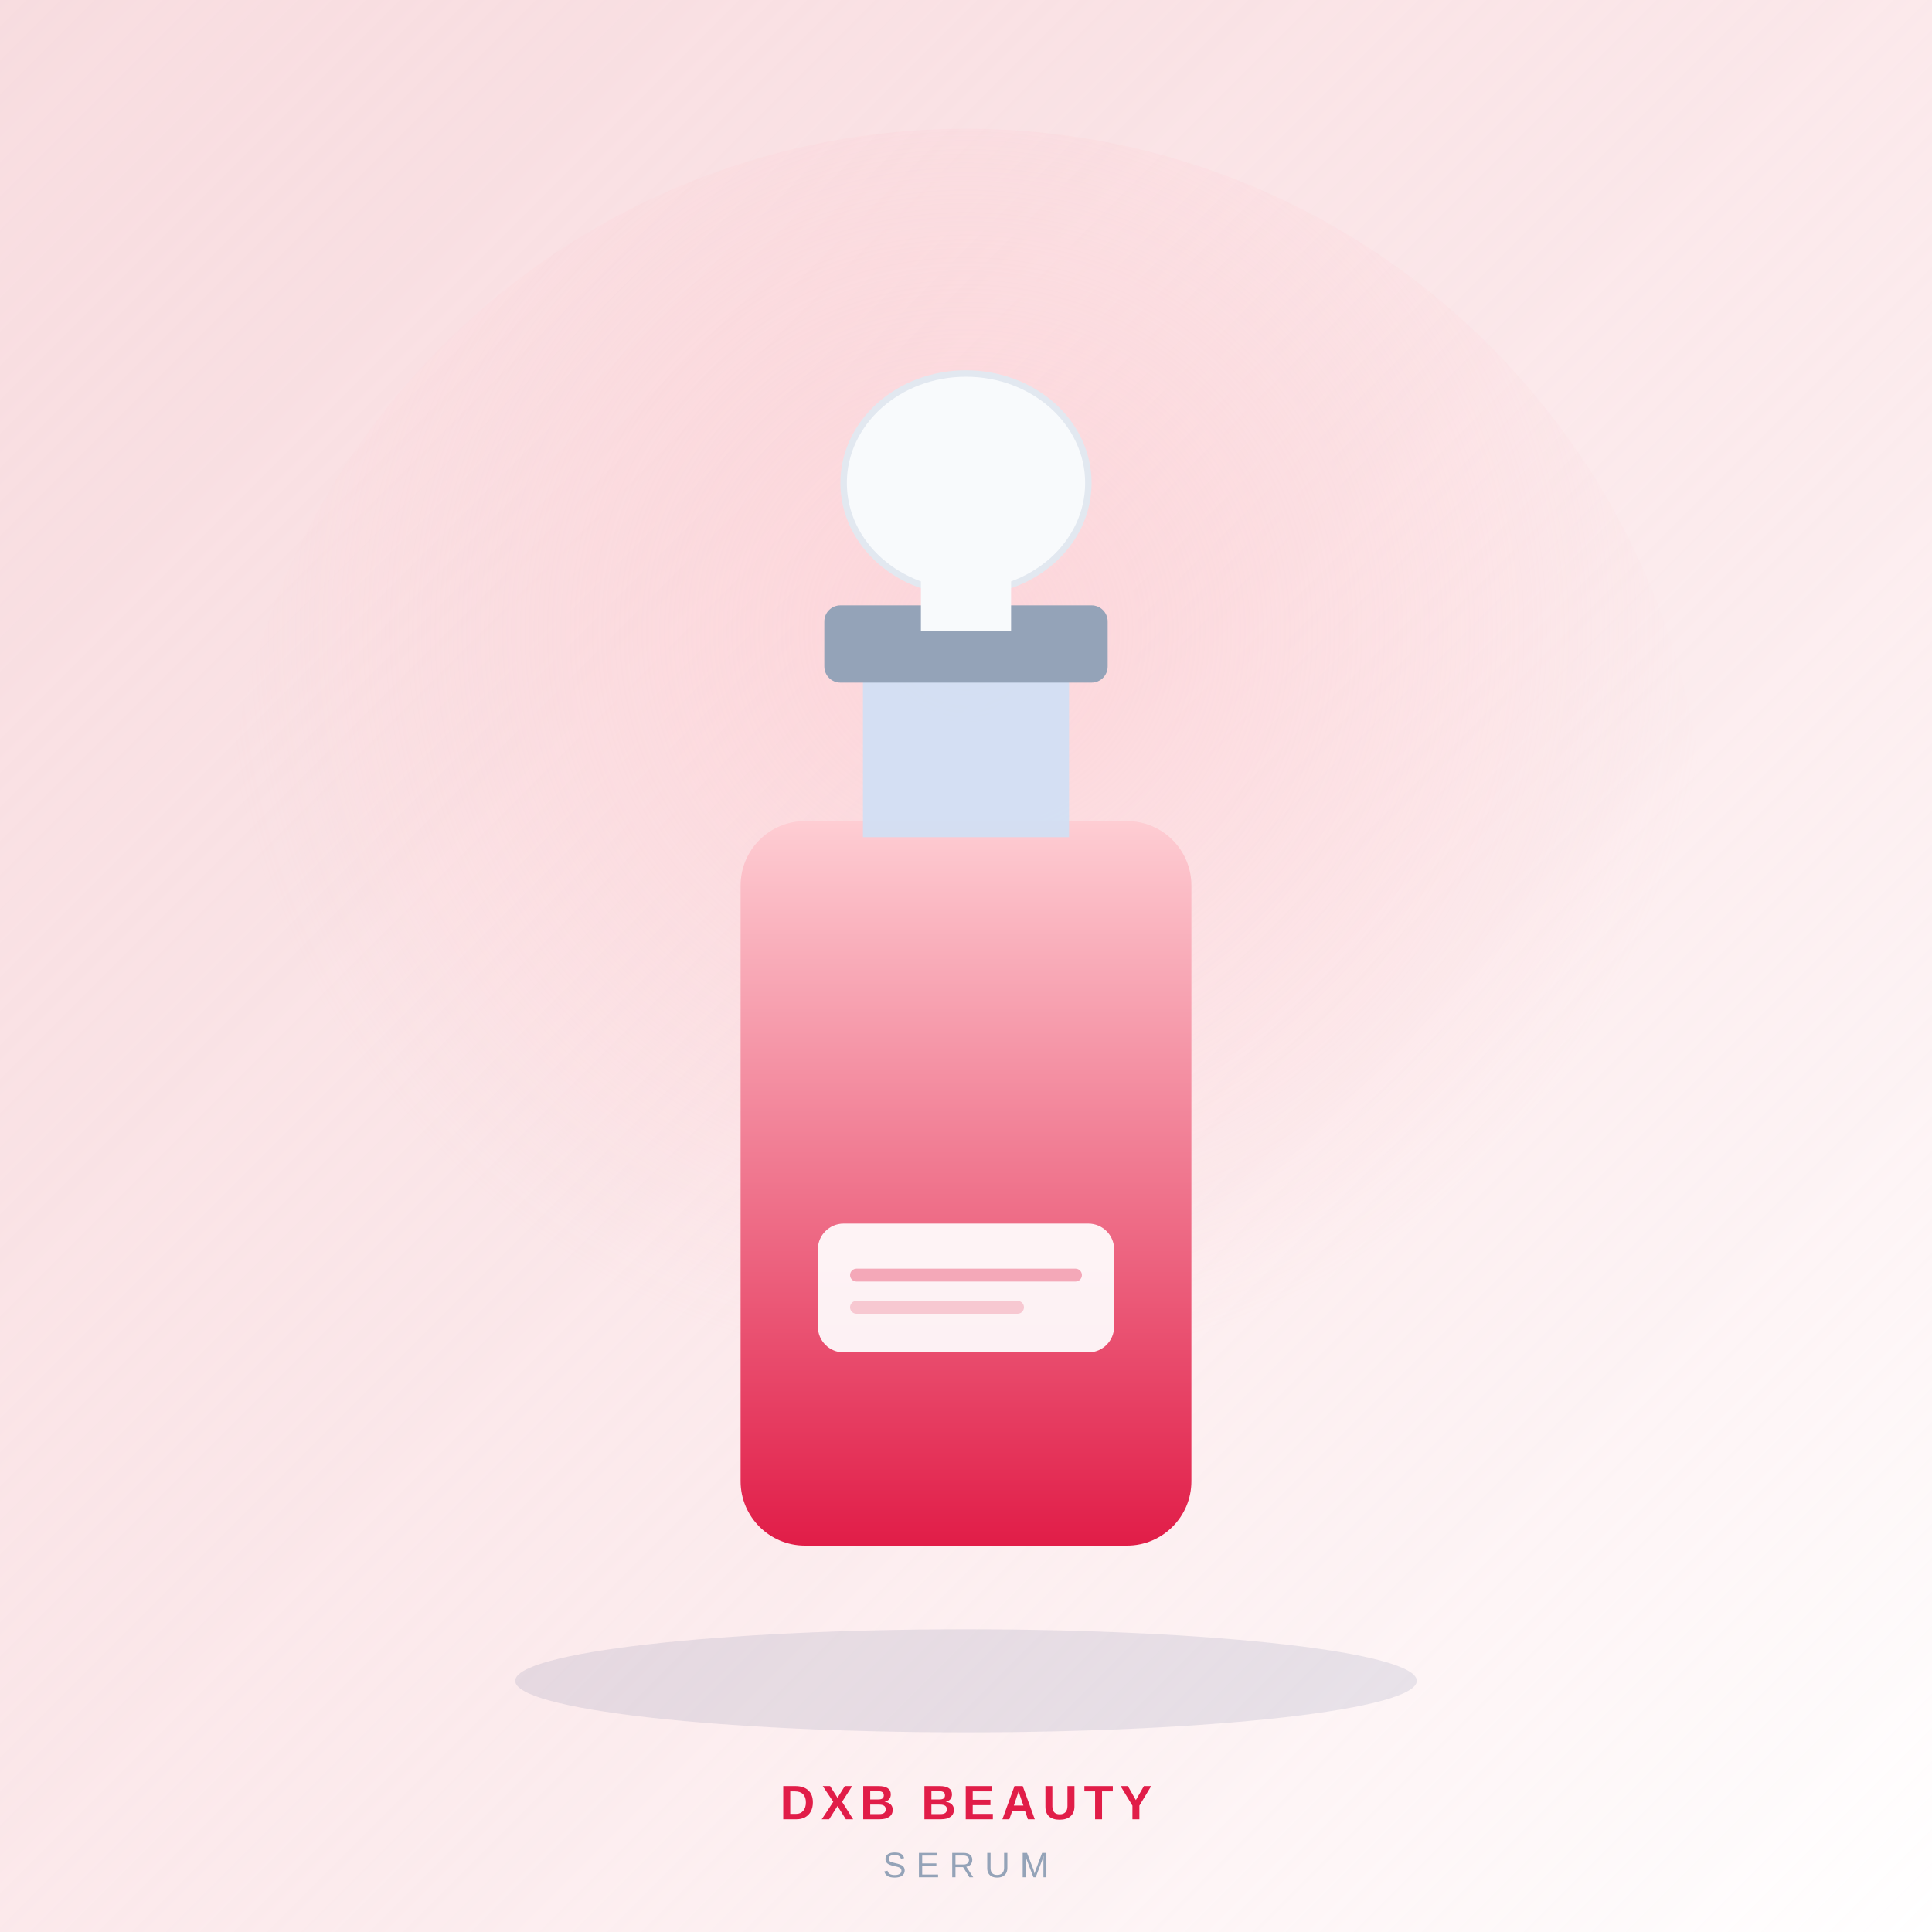
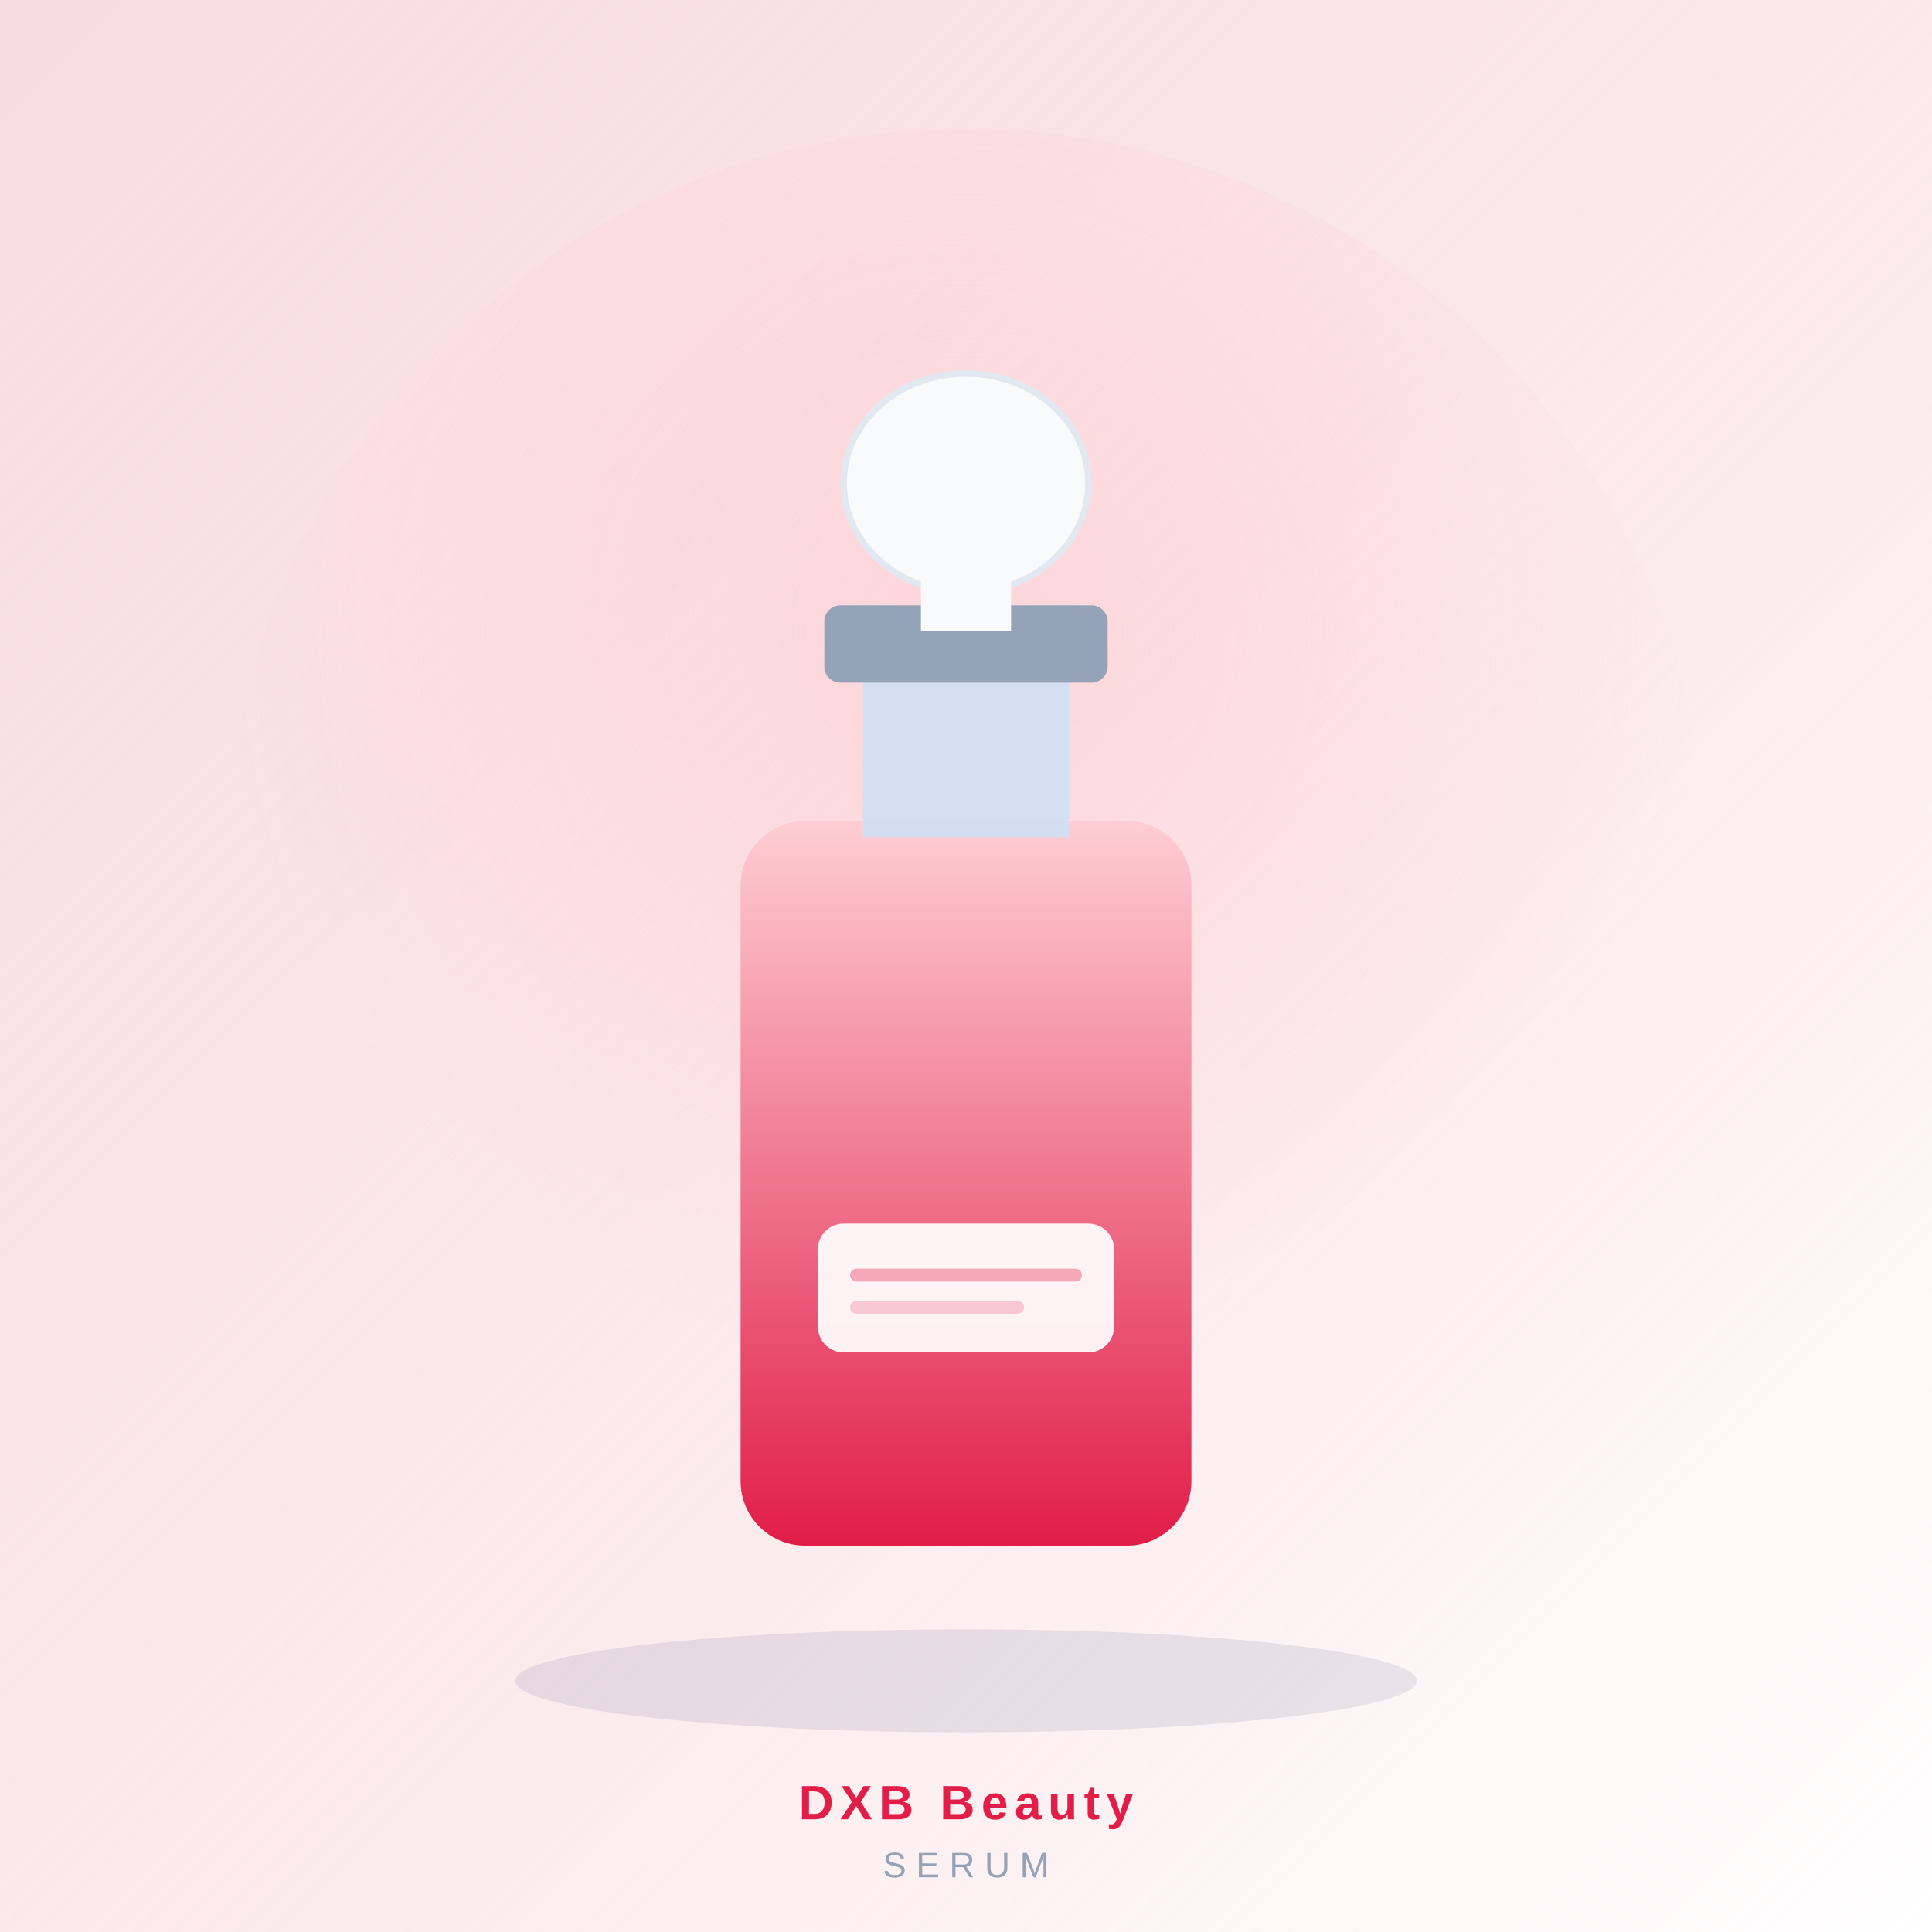
<svg xmlns="http://www.w3.org/2000/svg" width="600" height="600" viewBox="0 0 600 600">
  <defs>
    <linearGradient id="bg" x1="0" y1="0" x2="1" y2="1">
      <stop offset="0%" stop-color="#fecdd3" stop-opacity="0.55" />
      <stop offset="100%" stop-color="#ffffff" />
    </linearGradient>
    <linearGradient id="body" x1="0" y1="0" x2="0" y2="1">
      <stop offset="0%" stop-color="#fecdd3" />
      <stop offset="100%" stop-color="#e11d48" />
    </linearGradient>
    <radialGradient id="spot" cx="50%" cy="34%" r="50%">
      <stop offset="0%" stop-color="#fecdd3" stop-opacity="0.65" />
      <stop offset="100%" stop-color="#fecdd3" stop-opacity="0" />
    </radialGradient>
  </defs>
  <rect width="600" height="600" fill="url(#bg)" />
  <ellipse cx="300" cy="270" rx="230" ry="230" fill="url(#spot)" />
  <ellipse cx="300" cy="522" rx="140" ry="16" fill="#0f2064" opacity="0.09" />
  <rect x="230" y="255" width="140" height="225" rx="20" fill="url(#body)" />
  <rect x="254" y="380" width="92" height="40" rx="8" fill="#ffffff" opacity="0.92" />
  <rect x="264" y="394" width="72" height="4" rx="2" fill="#e11d48" opacity="0.35" />
  <rect x="264" y="404" width="54" height="4" rx="2" fill="#e11d48" opacity="0.2" />
  <rect x="268" y="205" width="64" height="55" fill="#cfe0f5" opacity="0.9" />
  <rect x="256" y="188" width="88" height="24" rx="5" fill="#94a3b8" />
  <ellipse cx="300" cy="150" rx="38" ry="34" fill="#f8fafc" stroke="#e2e8f0" stroke-width="2" />
  <rect x="286" y="178" width="28" height="18" fill="#f8fafc" />
-   <text x="300" y="565" text-anchor="middle" font-family="Arial, sans-serif" font-size="15" font-weight="700" letter-spacing="2" fill="#e11d48">DXB BEAUTY</text>
+   <text x="300" y="565" text-anchor="middle" font-family="Arial, sans-serif" font-size="15" font-weight="700" letter-spacing="2" fill="#e11d48">DXB Beauty</text>
  <text x="300" y="583" text-anchor="middle" font-family="Arial, sans-serif" font-size="11" letter-spacing="3" fill="#94a3b8">SERUM</text>
</svg>
